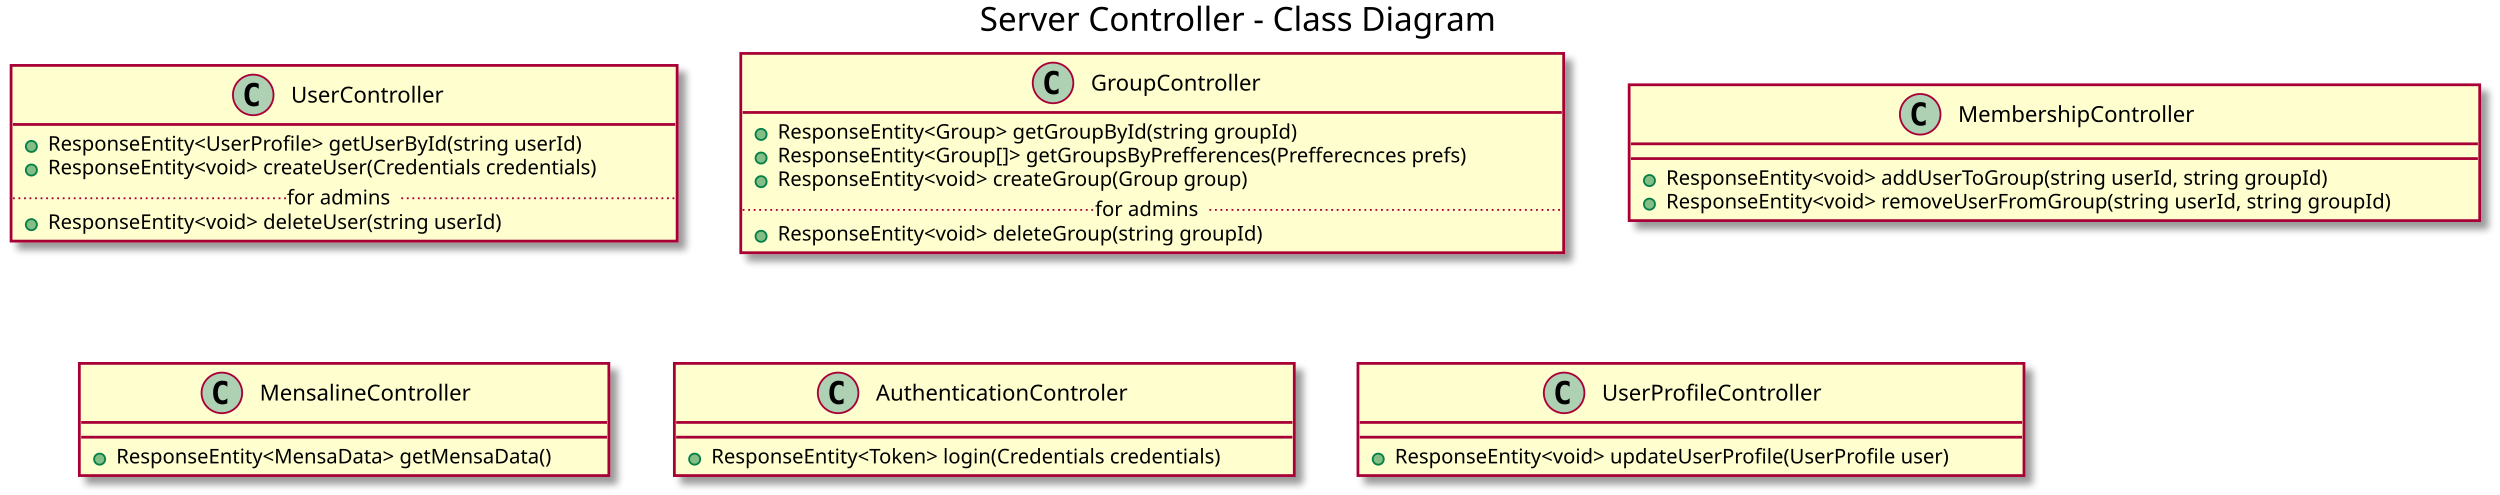
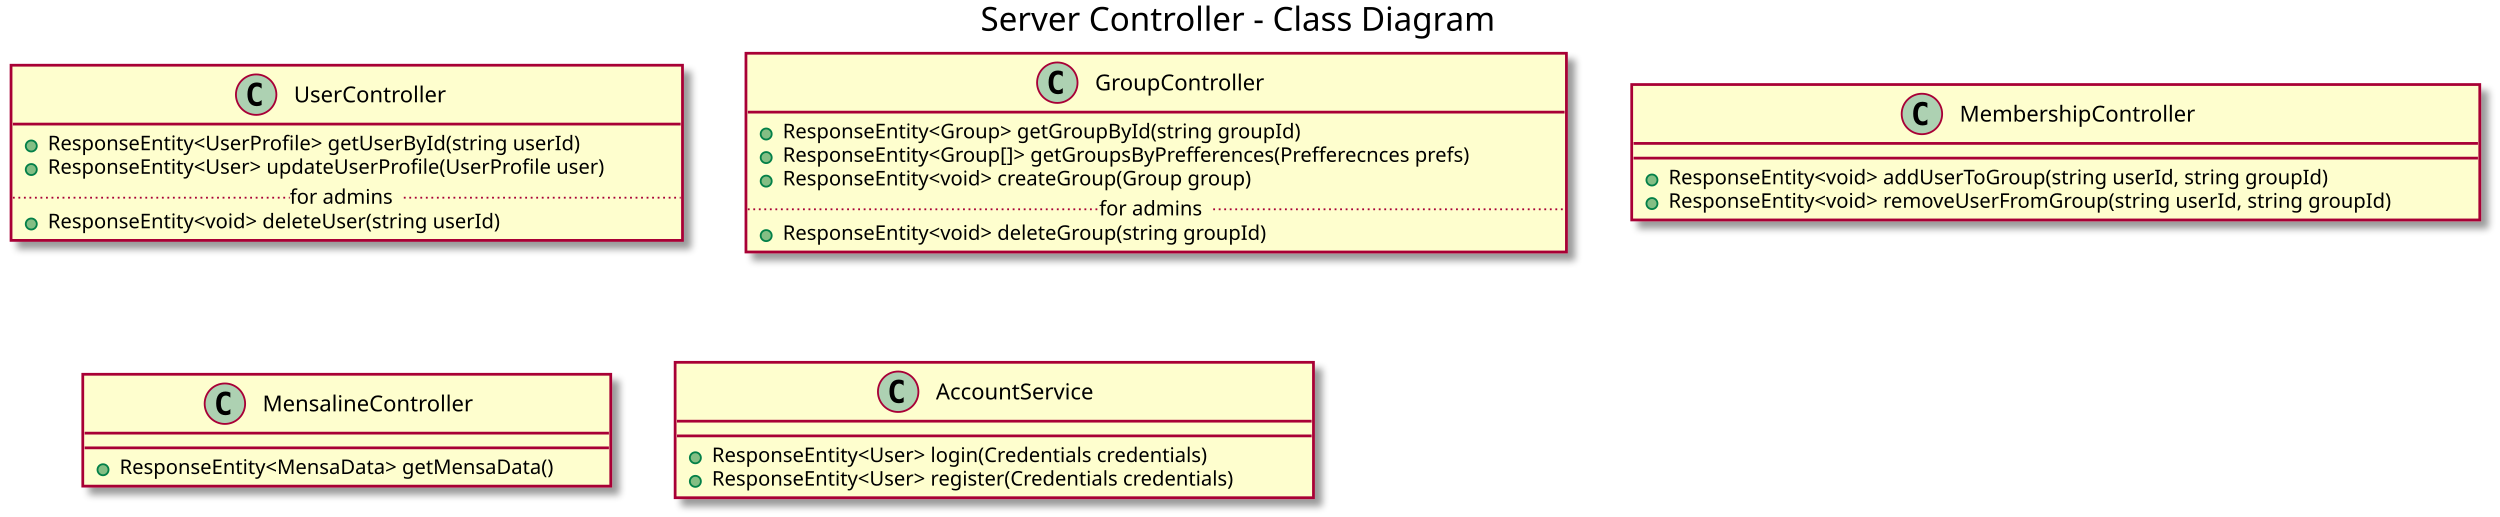
- <svg xmlns="http://www.w3.org/2000/svg" contentScriptType="application/ecmascript" contentStyleType="text/css" height="268px" preserveAspectRatio="none" style="width:1355px;height:268px;" version="1.1" viewBox="0 0 1355 268" width="1355px" zoomAndPan="magnify">
+ <svg xmlns="http://www.w3.org/2000/svg" contentScriptType="application/ecmascript" contentStyleType="text/css" height="281px" preserveAspectRatio="none" style="width:1359px;height:281px;" version="1.1" viewBox="0 0 1359 281" width="1359px" zoomAndPan="magnify">
  <defs>
-     <filter height="300%" id="f1idvjxli1dzkg" width="300%" x="-1" y="-1">
+     <filter height="300%" id="fjequhspja5wd" width="300%" x="-1" y="-1">
      <feGaussianBlur result="blurOut" stdDeviation="2.0" />
      <feColorMatrix in="blurOut" result="blurOut2" type="matrix" values="0 0 0 0 0 0 0 0 0 0 0 0 0 0 0 0 0 0 .4 0" />
      <feOffset dx="4.0" dy="4.0" in="blurOut2" result="blurOut3" />
      <feBlend in="SourceGraphic" in2="blurOut3" mode="normal" />
    </filter>
  </defs>
  <g>
-     <text fill="#000000" font-family="sans-serif" font-size="18" lengthAdjust="spacingAndGlyphs" textLength="300" x="531" y="16.708">Server Controller - Class Diagram</text>
-     <rect fill="#FEFECE" filter="url(#f1idvjxli1dzkg)" height="95.219" id="UserController" style="stroke: #A80036; stroke-width: 1.5;" width="361" x="6" y="35.453" />
-     <ellipse cx="137.25" cy="51.453" fill="#ADD1B2" rx="11" ry="11" style="stroke: #A80036; stroke-width: 1.0;" />
-     <path d="M140.219,57.094 Q139.641,57.391 139,57.539 Q138.359,57.688 137.656,57.688 Q135.156,57.688 133.836,56.039 Q132.516,54.391 132.516,51.266 Q132.516,48.141 133.836,46.484 Q135.156,44.828 137.656,44.828 Q138.359,44.828 139.008,44.984 Q139.656,45.141 140.219,45.438 L140.219,48.156 Q139.594,47.578 139,47.305 Q138.406,47.031 137.781,47.031 Q136.438,47.031 135.75,48.102 Q135.062,49.172 135.062,51.266 Q135.062,53.359 135.75,54.43 Q136.438,55.5 137.781,55.5 Q138.406,55.5 139,55.227 Q139.594,54.953 140.219,54.375 L140.219,57.094 Z " />
-     <text fill="#000000" font-family="sans-serif" font-size="12" lengthAdjust="spacingAndGlyphs" textLength="90" x="157.75" y="55.607">UserController</text>
-     <line style="stroke: #A80036; stroke-width: 1.5;" x1="7" x2="366" y1="67.453" y2="67.453" />
+     <text fill="#000000" font-family="sans-serif" font-size="18" lengthAdjust="spacingAndGlyphs" textLength="300" x="533" y="16.708">Server Controller - Class Diagram</text>
+     <rect fill="#FEFECE" filter="url(#fjequhspja5wd)" height="95.219" id="UserController" style="stroke: #A80036; stroke-width: 1.5;" width="365" x="6" y="35.453" />
+     <ellipse cx="139.25" cy="51.453" fill="#ADD1B2" rx="11" ry="11" style="stroke: #A80036; stroke-width: 1.0;" />
+     <path d="M142.219,57.094 Q141.641,57.391 141,57.539 Q140.359,57.688 139.656,57.688 Q137.156,57.688 135.836,56.039 Q134.516,54.391 134.516,51.266 Q134.516,48.141 135.836,46.484 Q137.156,44.828 139.656,44.828 Q140.359,44.828 141.008,44.984 Q141.656,45.141 142.219,45.438 L142.219,48.156 Q141.594,47.578 141,47.305 Q140.406,47.031 139.781,47.031 Q138.438,47.031 137.75,48.102 Q137.062,49.172 137.062,51.266 Q137.062,53.359 137.75,54.43 Q138.438,55.5 139.781,55.5 Q140.406,55.5 141,55.227 Q141.594,54.953 142.219,54.375 L142.219,57.094 Z " />
+     <text fill="#000000" font-family="sans-serif" font-size="12" lengthAdjust="spacingAndGlyphs" textLength="90" x="159.75" y="55.607">UserController</text>
+     <line style="stroke: #A80036; stroke-width: 1.5;" x1="7" x2="370" y1="67.453" y2="67.453" />
    <ellipse cx="17" cy="79.356" fill="#84BE84" rx="3" ry="3" style="stroke: #038048; stroke-width: 1.0;" />
    <text fill="#000000" font-family="sans-serif" font-size="11" lengthAdjust="spacingAndGlyphs" textLength="322" x="26" y="81.664">ResponseEntity&lt;UserProfile&gt; getUserById(string userId)</text>
    <ellipse cx="17" cy="92.16" fill="#84BE84" rx="3" ry="3" style="stroke: #038048; stroke-width: 1.0;" />
-     <text fill="#000000" font-family="sans-serif" font-size="11" lengthAdjust="spacingAndGlyphs" textLength="335" x="26" y="94.468">ResponseEntity&lt;void&gt; createUser(Credentials credentials)</text>
+     <text fill="#000000" font-family="sans-serif" font-size="11" lengthAdjust="spacingAndGlyphs" textLength="339" x="26" y="94.468">ResponseEntity&lt;User&gt; updateUserProfile(UserProfile user)</text>
    <ellipse cx="17" cy="121.769" fill="#84BE84" rx="3" ry="3" style="stroke: #038048; stroke-width: 1.0;" />
    <text fill="#000000" font-family="sans-serif" font-size="11" lengthAdjust="spacingAndGlyphs" textLength="275" x="26" y="124.078">ResponseEntity&lt;void&gt; deleteUser(string userId)</text>
-     <line style="stroke: #A80036; stroke-width: 1.0; stroke-dasharray: 1.0,2.0;" x1="7" x2="155.5" y1="107.465" y2="107.465" />
-     <text fill="#000000" font-family="sans-serif" font-size="11" lengthAdjust="spacingAndGlyphs" textLength="62" x="155.5" y="110.773">for admins</text>
-     <line style="stroke: #A80036; stroke-width: 1.0; stroke-dasharray: 1.0,2.0;" x1="217.5" x2="366" y1="107.465" y2="107.465" />
-     <rect fill="#FEFECE" filter="url(#f1idvjxli1dzkg)" height="108.023" id="GroupController" style="stroke: #A80036; stroke-width: 1.5;" width="446" x="401.5" y="28.953" />
-     <ellipse cx="570.75" cy="44.953" fill="#ADD1B2" rx="11" ry="11" style="stroke: #A80036; stroke-width: 1.0;" />
-     <path d="M573.719,50.594 Q573.141,50.891 572.5,51.039 Q571.859,51.188 571.156,51.188 Q568.656,51.188 567.336,49.539 Q566.016,47.891 566.016,44.766 Q566.016,41.641 567.336,39.984 Q568.656,38.328 571.156,38.328 Q571.859,38.328 572.508,38.484 Q573.156,38.641 573.719,38.938 L573.719,41.656 Q573.094,41.078 572.5,40.805 Q571.906,40.531 571.281,40.531 Q569.938,40.531 569.25,41.602 Q568.562,42.672 568.562,44.766 Q568.562,46.859 569.25,47.93 Q569.938,49 571.281,49 Q571.906,49 572.5,48.727 Q573.094,48.453 573.719,47.875 L573.719,50.594 Z " />
-     <text fill="#000000" font-family="sans-serif" font-size="12" lengthAdjust="spacingAndGlyphs" textLength="99" x="591.25" y="49.107">GroupController</text>
-     <line style="stroke: #A80036; stroke-width: 1.5;" x1="402.5" x2="846.5" y1="60.953" y2="60.953" />
-     <ellipse cx="412.5" cy="72.856" fill="#84BE84" rx="3" ry="3" style="stroke: #038048; stroke-width: 1.0;" />
-     <text fill="#000000" font-family="sans-serif" font-size="11" lengthAdjust="spacingAndGlyphs" textLength="309" x="421.5" y="75.164">ResponseEntity&lt;Group&gt; getGroupById(string groupId)</text>
-     <ellipse cx="412.5" cy="85.66" fill="#84BE84" rx="3" ry="3" style="stroke: #038048; stroke-width: 1.0;" />
-     <text fill="#000000" font-family="sans-serif" font-size="11" lengthAdjust="spacingAndGlyphs" textLength="420" x="421.5" y="87.968">ResponseEntity&lt;Group[]&gt; getGroupsByPrefferences(Prefferecnces prefs)</text>
-     <ellipse cx="412.5" cy="98.465" fill="#84BE84" rx="3" ry="3" style="stroke: #038048; stroke-width: 1.0;" />
-     <text fill="#000000" font-family="sans-serif" font-size="11" lengthAdjust="spacingAndGlyphs" textLength="283" x="421.5" y="100.773">ResponseEntity&lt;void&gt; createGroup(Group group)</text>
-     <ellipse cx="412.5" cy="128.074" fill="#84BE84" rx="3" ry="3" style="stroke: #038048; stroke-width: 1.0;" />
-     <text fill="#000000" font-family="sans-serif" font-size="11" lengthAdjust="spacingAndGlyphs" textLength="290" x="421.5" y="130.382">ResponseEntity&lt;void&gt; deleteGroup(string groupId)</text>
-     <line style="stroke: #A80036; stroke-width: 1.0; stroke-dasharray: 1.0,2.0;" x1="402.5" x2="593.5" y1="113.769" y2="113.769" />
-     <text fill="#000000" font-family="sans-serif" font-size="11" lengthAdjust="spacingAndGlyphs" textLength="62" x="593.5" y="117.078">for admins</text>
-     <line style="stroke: #A80036; stroke-width: 1.0; stroke-dasharray: 1.0,2.0;" x1="655.5" x2="846.5" y1="113.769" y2="113.769" />
-     <rect fill="#FEFECE" filter="url(#f1idvjxli1dzkg)" height="73.609" id="MembershipController" style="stroke: #A80036; stroke-width: 1.5;" width="461" x="883" y="45.953" />
-     <ellipse cx="1040.75" cy="61.953" fill="#ADD1B2" rx="11" ry="11" style="stroke: #A80036; stroke-width: 1.0;" />
-     <path d="M1043.719,67.594 Q1043.141,67.891 1042.5,68.039 Q1041.859,68.188 1041.156,68.188 Q1038.656,68.188 1037.336,66.539 Q1036.016,64.891 1036.016,61.766 Q1036.016,58.641 1037.336,56.984 Q1038.656,55.328 1041.156,55.328 Q1041.859,55.328 1042.508,55.484 Q1043.156,55.641 1043.719,55.938 L1043.719,58.656 Q1043.094,58.078 1042.5,57.805 Q1041.906,57.531 1041.281,57.531 Q1039.938,57.531 1039.25,58.602 Q1038.562,59.672 1038.562,61.766 Q1038.562,63.859 1039.25,64.93 Q1039.938,66 1041.281,66 Q1041.906,66 1042.5,65.727 Q1043.094,65.453 1043.719,64.875 L1043.719,67.594 Z " />
-     <text fill="#000000" font-family="sans-serif" font-size="12" lengthAdjust="spacingAndGlyphs" textLength="137" x="1061.25" y="66.107">MembershipController</text>
-     <line style="stroke: #A80036; stroke-width: 1.5;" x1="884" x2="1343" y1="77.953" y2="77.953" />
-     <line style="stroke: #A80036; stroke-width: 1.5;" x1="884" x2="1343" y1="85.953" y2="85.953" />
-     <ellipse cx="894" cy="97.856" fill="#84BE84" rx="3" ry="3" style="stroke: #038048; stroke-width: 1.0;" />
-     <text fill="#000000" font-family="sans-serif" font-size="11" lengthAdjust="spacingAndGlyphs" textLength="398" x="903" y="100.164">ResponseEntity&lt;void&gt; addUserToGroup(string userId, string groupId)</text>
-     <ellipse cx="894" cy="110.66" fill="#84BE84" rx="3" ry="3" style="stroke: #038048; stroke-width: 1.0;" />
-     <text fill="#000000" font-family="sans-serif" font-size="11" lengthAdjust="spacingAndGlyphs" textLength="435" x="903" y="112.968">ResponseEntity&lt;void&gt; removeUserFromGroup(string userId, string groupId)</text>
-     <rect fill="#FEFECE" filter="url(#f1idvjxli1dzkg)" height="60.805" id="MensalineController" style="stroke: #A80036; stroke-width: 1.5;" width="287" x="43" y="196.953" />
-     <ellipse cx="120.25" cy="212.953" fill="#ADD1B2" rx="11" ry="11" style="stroke: #A80036; stroke-width: 1.0;" />
-     <path d="M123.219,218.594 Q122.641,218.891 122,219.039 Q121.359,219.188 120.656,219.188 Q118.156,219.188 116.836,217.539 Q115.516,215.891 115.516,212.766 Q115.516,209.641 116.836,207.984 Q118.156,206.328 120.656,206.328 Q121.359,206.328 122.008,206.484 Q122.656,206.641 123.219,206.938 L123.219,209.656 Q122.594,209.078 122,208.805 Q121.406,208.531 120.781,208.531 Q119.438,208.531 118.75,209.602 Q118.062,210.672 118.062,212.766 Q118.062,214.859 118.75,215.93 Q119.438,217 120.781,217 Q121.406,217 122,216.727 Q122.594,216.453 123.219,215.875 L123.219,218.594 Z " />
-     <text fill="#000000" font-family="sans-serif" font-size="12" lengthAdjust="spacingAndGlyphs" textLength="124" x="140.75" y="217.107">MensalineController</text>
-     <line style="stroke: #A80036; stroke-width: 1.5;" x1="44" x2="329" y1="228.953" y2="228.953" />
-     <line style="stroke: #A80036; stroke-width: 1.5;" x1="44" x2="329" y1="236.953" y2="236.953" />
-     <ellipse cx="54" cy="248.856" fill="#84BE84" rx="3" ry="3" style="stroke: #038048; stroke-width: 1.0;" />
-     <text fill="#000000" font-family="sans-serif" font-size="11" lengthAdjust="spacingAndGlyphs" textLength="261" x="63" y="251.164">ResponseEntity&lt;MensaData&gt; getMensaData()</text>
-     <rect fill="#FEFECE" filter="url(#f1idvjxli1dzkg)" height="60.805" id="AuthenticationControler" style="stroke: #A80036; stroke-width: 1.5;" width="336" x="365.5" y="196.953" />
-     <ellipse cx="454.25" cy="212.953" fill="#ADD1B2" rx="11" ry="11" style="stroke: #A80036; stroke-width: 1.0;" />
-     <path d="M457.219,218.594 Q456.641,218.891 456,219.039 Q455.359,219.188 454.656,219.188 Q452.156,219.188 450.836,217.539 Q449.516,215.891 449.516,212.766 Q449.516,209.641 450.836,207.984 Q452.156,206.328 454.656,206.328 Q455.359,206.328 456.008,206.484 Q456.656,206.641 457.219,206.938 L457.219,209.656 Q456.594,209.078 456,208.805 Q455.406,208.531 454.781,208.531 Q453.438,208.531 452.75,209.602 Q452.062,210.672 452.062,212.766 Q452.062,214.859 452.75,215.93 Q453.438,217 454.781,217 Q455.406,217 456,216.727 Q456.594,216.453 457.219,215.875 L457.219,218.594 Z " />
-     <text fill="#000000" font-family="sans-serif" font-size="12" lengthAdjust="spacingAndGlyphs" textLength="150" x="474.75" y="217.107">AuthenticationControler</text>
-     <line style="stroke: #A80036; stroke-width: 1.5;" x1="366.5" x2="700.5" y1="228.953" y2="228.953" />
-     <line style="stroke: #A80036; stroke-width: 1.5;" x1="366.5" x2="700.5" y1="236.953" y2="236.953" />
-     <ellipse cx="376.5" cy="248.856" fill="#84BE84" rx="3" ry="3" style="stroke: #038048; stroke-width: 1.0;" />
-     <text fill="#000000" font-family="sans-serif" font-size="11" lengthAdjust="spacingAndGlyphs" textLength="310" x="385.5" y="251.164">ResponseEntity&lt;Token&gt; login(Credentials credentials)</text>
-     <rect fill="#FEFECE" filter="url(#f1idvjxli1dzkg)" height="60.805" id="UserProfileController" style="stroke: #A80036; stroke-width: 1.5;" width="361" x="736" y="196.953" />
-     <ellipse cx="847.75" cy="212.953" fill="#ADD1B2" rx="11" ry="11" style="stroke: #A80036; stroke-width: 1.0;" />
-     <path d="M850.719,218.594 Q850.141,218.891 849.5,219.039 Q848.859,219.188 848.156,219.188 Q845.656,219.188 844.336,217.539 Q843.016,215.891 843.016,212.766 Q843.016,209.641 844.336,207.984 Q845.656,206.328 848.156,206.328 Q848.859,206.328 849.508,206.484 Q850.156,206.641 850.719,206.938 L850.719,209.656 Q850.094,209.078 849.5,208.805 Q848.906,208.531 848.281,208.531 Q846.938,208.531 846.25,209.602 Q845.562,210.672 845.562,212.766 Q845.562,214.859 846.25,215.93 Q846.938,217 848.281,217 Q848.906,217 849.5,216.727 Q850.094,216.453 850.719,215.875 L850.719,218.594 Z " />
-     <text fill="#000000" font-family="sans-serif" font-size="12" lengthAdjust="spacingAndGlyphs" textLength="129" x="868.25" y="217.107">UserProfileController</text>
-     <line style="stroke: #A80036; stroke-width: 1.5;" x1="737" x2="1096" y1="228.953" y2="228.953" />
-     <line style="stroke: #A80036; stroke-width: 1.5;" x1="737" x2="1096" y1="236.953" y2="236.953" />
-     <ellipse cx="747" cy="248.856" fill="#84BE84" rx="3" ry="3" style="stroke: #038048; stroke-width: 1.0;" />
-     <text fill="#000000" font-family="sans-serif" font-size="11" lengthAdjust="spacingAndGlyphs" textLength="335" x="756" y="251.164">ResponseEntity&lt;void&gt; updateUserProfile(UserProfile user)</text>
+     <line style="stroke: #A80036; stroke-width: 1.0; stroke-dasharray: 1.0,2.0;" x1="7" x2="157.5" y1="107.465" y2="107.465" />
+     <text fill="#000000" font-family="sans-serif" font-size="11" lengthAdjust="spacingAndGlyphs" textLength="62" x="157.5" y="110.773">for admins</text>
+     <line style="stroke: #A80036; stroke-width: 1.0; stroke-dasharray: 1.0,2.0;" x1="219.5" x2="370" y1="107.465" y2="107.465" />
+     <rect fill="#FEFECE" filter="url(#fjequhspja5wd)" height="108.023" id="GroupController" style="stroke: #A80036; stroke-width: 1.5;" width="446" x="405.5" y="28.953" />
+     <ellipse cx="574.75" cy="44.953" fill="#ADD1B2" rx="11" ry="11" style="stroke: #A80036; stroke-width: 1.0;" />
+     <path d="M577.719,50.594 Q577.141,50.891 576.5,51.039 Q575.859,51.188 575.156,51.188 Q572.656,51.188 571.336,49.539 Q570.016,47.891 570.016,44.766 Q570.016,41.641 571.336,39.984 Q572.656,38.328 575.156,38.328 Q575.859,38.328 576.508,38.484 Q577.156,38.641 577.719,38.938 L577.719,41.656 Q577.094,41.078 576.5,40.805 Q575.906,40.531 575.281,40.531 Q573.938,40.531 573.25,41.602 Q572.562,42.672 572.562,44.766 Q572.562,46.859 573.25,47.93 Q573.938,49 575.281,49 Q575.906,49 576.5,48.727 Q577.094,48.453 577.719,47.875 L577.719,50.594 Z " />
+     <text fill="#000000" font-family="sans-serif" font-size="12" lengthAdjust="spacingAndGlyphs" textLength="99" x="595.25" y="49.107">GroupController</text>
+     <line style="stroke: #A80036; stroke-width: 1.5;" x1="406.5" x2="850.5" y1="60.953" y2="60.953" />
+     <ellipse cx="416.5" cy="72.856" fill="#84BE84" rx="3" ry="3" style="stroke: #038048; stroke-width: 1.0;" />
+     <text fill="#000000" font-family="sans-serif" font-size="11" lengthAdjust="spacingAndGlyphs" textLength="309" x="425.5" y="75.164">ResponseEntity&lt;Group&gt; getGroupById(string groupId)</text>
+     <ellipse cx="416.5" cy="85.66" fill="#84BE84" rx="3" ry="3" style="stroke: #038048; stroke-width: 1.0;" />
+     <text fill="#000000" font-family="sans-serif" font-size="11" lengthAdjust="spacingAndGlyphs" textLength="420" x="425.5" y="87.968">ResponseEntity&lt;Group[]&gt; getGroupsByPrefferences(Prefferecnces prefs)</text>
+     <ellipse cx="416.5" cy="98.465" fill="#84BE84" rx="3" ry="3" style="stroke: #038048; stroke-width: 1.0;" />
+     <text fill="#000000" font-family="sans-serif" font-size="11" lengthAdjust="spacingAndGlyphs" textLength="283" x="425.5" y="100.773">ResponseEntity&lt;void&gt; createGroup(Group group)</text>
+     <ellipse cx="416.5" cy="128.074" fill="#84BE84" rx="3" ry="3" style="stroke: #038048; stroke-width: 1.0;" />
+     <text fill="#000000" font-family="sans-serif" font-size="11" lengthAdjust="spacingAndGlyphs" textLength="290" x="425.5" y="130.382">ResponseEntity&lt;void&gt; deleteGroup(string groupId)</text>
+     <line style="stroke: #A80036; stroke-width: 1.0; stroke-dasharray: 1.0,2.0;" x1="406.5" x2="597.5" y1="113.769" y2="113.769" />
+     <text fill="#000000" font-family="sans-serif" font-size="11" lengthAdjust="spacingAndGlyphs" textLength="62" x="597.5" y="117.078">for admins</text>
+     <line style="stroke: #A80036; stroke-width: 1.0; stroke-dasharray: 1.0,2.0;" x1="659.5" x2="850.5" y1="113.769" y2="113.769" />
+     <rect fill="#FEFECE" filter="url(#fjequhspja5wd)" height="73.609" id="MembershipController" style="stroke: #A80036; stroke-width: 1.5;" width="461" x="887" y="45.953" />
+     <ellipse cx="1044.75" cy="61.953" fill="#ADD1B2" rx="11" ry="11" style="stroke: #A80036; stroke-width: 1.0;" />
+     <path d="M1047.719,67.594 Q1047.141,67.891 1046.5,68.039 Q1045.859,68.188 1045.156,68.188 Q1042.656,68.188 1041.336,66.539 Q1040.016,64.891 1040.016,61.766 Q1040.016,58.641 1041.336,56.984 Q1042.656,55.328 1045.156,55.328 Q1045.859,55.328 1046.508,55.484 Q1047.156,55.641 1047.719,55.938 L1047.719,58.656 Q1047.094,58.078 1046.5,57.805 Q1045.906,57.531 1045.281,57.531 Q1043.938,57.531 1043.25,58.602 Q1042.562,59.672 1042.562,61.766 Q1042.562,63.859 1043.25,64.93 Q1043.938,66 1045.281,66 Q1045.906,66 1046.5,65.727 Q1047.094,65.453 1047.719,64.875 L1047.719,67.594 Z " />
+     <text fill="#000000" font-family="sans-serif" font-size="12" lengthAdjust="spacingAndGlyphs" textLength="137" x="1065.25" y="66.107">MembershipController</text>
+     <line style="stroke: #A80036; stroke-width: 1.5;" x1="888" x2="1347" y1="77.953" y2="77.953" />
+     <line style="stroke: #A80036; stroke-width: 1.5;" x1="888" x2="1347" y1="85.953" y2="85.953" />
+     <ellipse cx="898" cy="97.856" fill="#84BE84" rx="3" ry="3" style="stroke: #038048; stroke-width: 1.0;" />
+     <text fill="#000000" font-family="sans-serif" font-size="11" lengthAdjust="spacingAndGlyphs" textLength="398" x="907" y="100.164">ResponseEntity&lt;void&gt; addUserToGroup(string userId, string groupId)</text>
+     <ellipse cx="898" cy="110.66" fill="#84BE84" rx="3" ry="3" style="stroke: #038048; stroke-width: 1.0;" />
+     <text fill="#000000" font-family="sans-serif" font-size="11" lengthAdjust="spacingAndGlyphs" textLength="435" x="907" y="112.968">ResponseEntity&lt;void&gt; removeUserFromGroup(string userId, string groupId)</text>
+     <rect fill="#FEFECE" filter="url(#fjequhspja5wd)" height="60.805" id="MensalineController" style="stroke: #A80036; stroke-width: 1.5;" width="287" x="45" y="203.453" />
+     <ellipse cx="122.25" cy="219.453" fill="#ADD1B2" rx="11" ry="11" style="stroke: #A80036; stroke-width: 1.0;" />
+     <path d="M125.219,225.094 Q124.641,225.391 124,225.539 Q123.359,225.688 122.656,225.688 Q120.156,225.688 118.836,224.039 Q117.516,222.391 117.516,219.266 Q117.516,216.141 118.836,214.484 Q120.156,212.828 122.656,212.828 Q123.359,212.828 124.008,212.984 Q124.656,213.141 125.219,213.438 L125.219,216.156 Q124.594,215.578 124,215.305 Q123.406,215.031 122.781,215.031 Q121.438,215.031 120.75,216.102 Q120.062,217.172 120.062,219.266 Q120.062,221.359 120.75,222.43 Q121.438,223.5 122.781,223.5 Q123.406,223.5 124,223.227 Q124.594,222.953 125.219,222.375 L125.219,225.094 Z " />
+     <text fill="#000000" font-family="sans-serif" font-size="12" lengthAdjust="spacingAndGlyphs" textLength="124" x="142.75" y="223.607">MensalineController</text>
+     <line style="stroke: #A80036; stroke-width: 1.5;" x1="46" x2="331" y1="235.453" y2="235.453" />
+     <line style="stroke: #A80036; stroke-width: 1.5;" x1="46" x2="331" y1="243.453" y2="243.453" />
+     <ellipse cx="56" cy="255.356" fill="#84BE84" rx="3" ry="3" style="stroke: #038048; stroke-width: 1.0;" />
+     <text fill="#000000" font-family="sans-serif" font-size="11" lengthAdjust="spacingAndGlyphs" textLength="261" x="65" y="257.664">ResponseEntity&lt;MensaData&gt; getMensaData()</text>
+     <rect fill="#FEFECE" filter="url(#fjequhspja5wd)" height="73.609" id="AccountService" style="stroke: #A80036; stroke-width: 1.5;" width="347" x="367" y="196.953" />
+     <ellipse cx="488.25" cy="212.953" fill="#ADD1B2" rx="11" ry="11" style="stroke: #A80036; stroke-width: 1.0;" />
+     <path d="M491.219,218.594 Q490.641,218.891 490,219.039 Q489.359,219.188 488.656,219.188 Q486.156,219.188 484.836,217.539 Q483.516,215.891 483.516,212.766 Q483.516,209.641 484.836,207.984 Q486.156,206.328 488.656,206.328 Q489.359,206.328 490.008,206.484 Q490.656,206.641 491.219,206.938 L491.219,209.656 Q490.594,209.078 490,208.805 Q489.406,208.531 488.781,208.531 Q487.438,208.531 486.75,209.602 Q486.062,210.672 486.062,212.766 Q486.062,214.859 486.75,215.93 Q487.438,217 488.781,217 Q489.406,217 490,216.727 Q490.594,216.453 491.219,215.875 L491.219,218.594 Z " />
+     <text fill="#000000" font-family="sans-serif" font-size="12" lengthAdjust="spacingAndGlyphs" textLength="96" x="508.75" y="217.107">AccountService</text>
+     <line style="stroke: #A80036; stroke-width: 1.5;" x1="368" x2="713" y1="228.953" y2="228.953" />
+     <line style="stroke: #A80036; stroke-width: 1.5;" x1="368" x2="713" y1="236.953" y2="236.953" />
+     <ellipse cx="378" cy="248.856" fill="#84BE84" rx="3" ry="3" style="stroke: #038048; stroke-width: 1.0;" />
+     <text fill="#000000" font-family="sans-serif" font-size="11" lengthAdjust="spacingAndGlyphs" textLength="303" x="387" y="251.164">ResponseEntity&lt;User&gt; login(Credentials credentials)</text>
+     <ellipse cx="378" cy="261.66" fill="#84BE84" rx="3" ry="3" style="stroke: #038048; stroke-width: 1.0;" />
+     <text fill="#000000" font-family="sans-serif" font-size="11" lengthAdjust="spacingAndGlyphs" textLength="321" x="387" y="263.968">ResponseEntity&lt;User&gt; register(Credentials credentials)</text>
  </g>
</svg>
